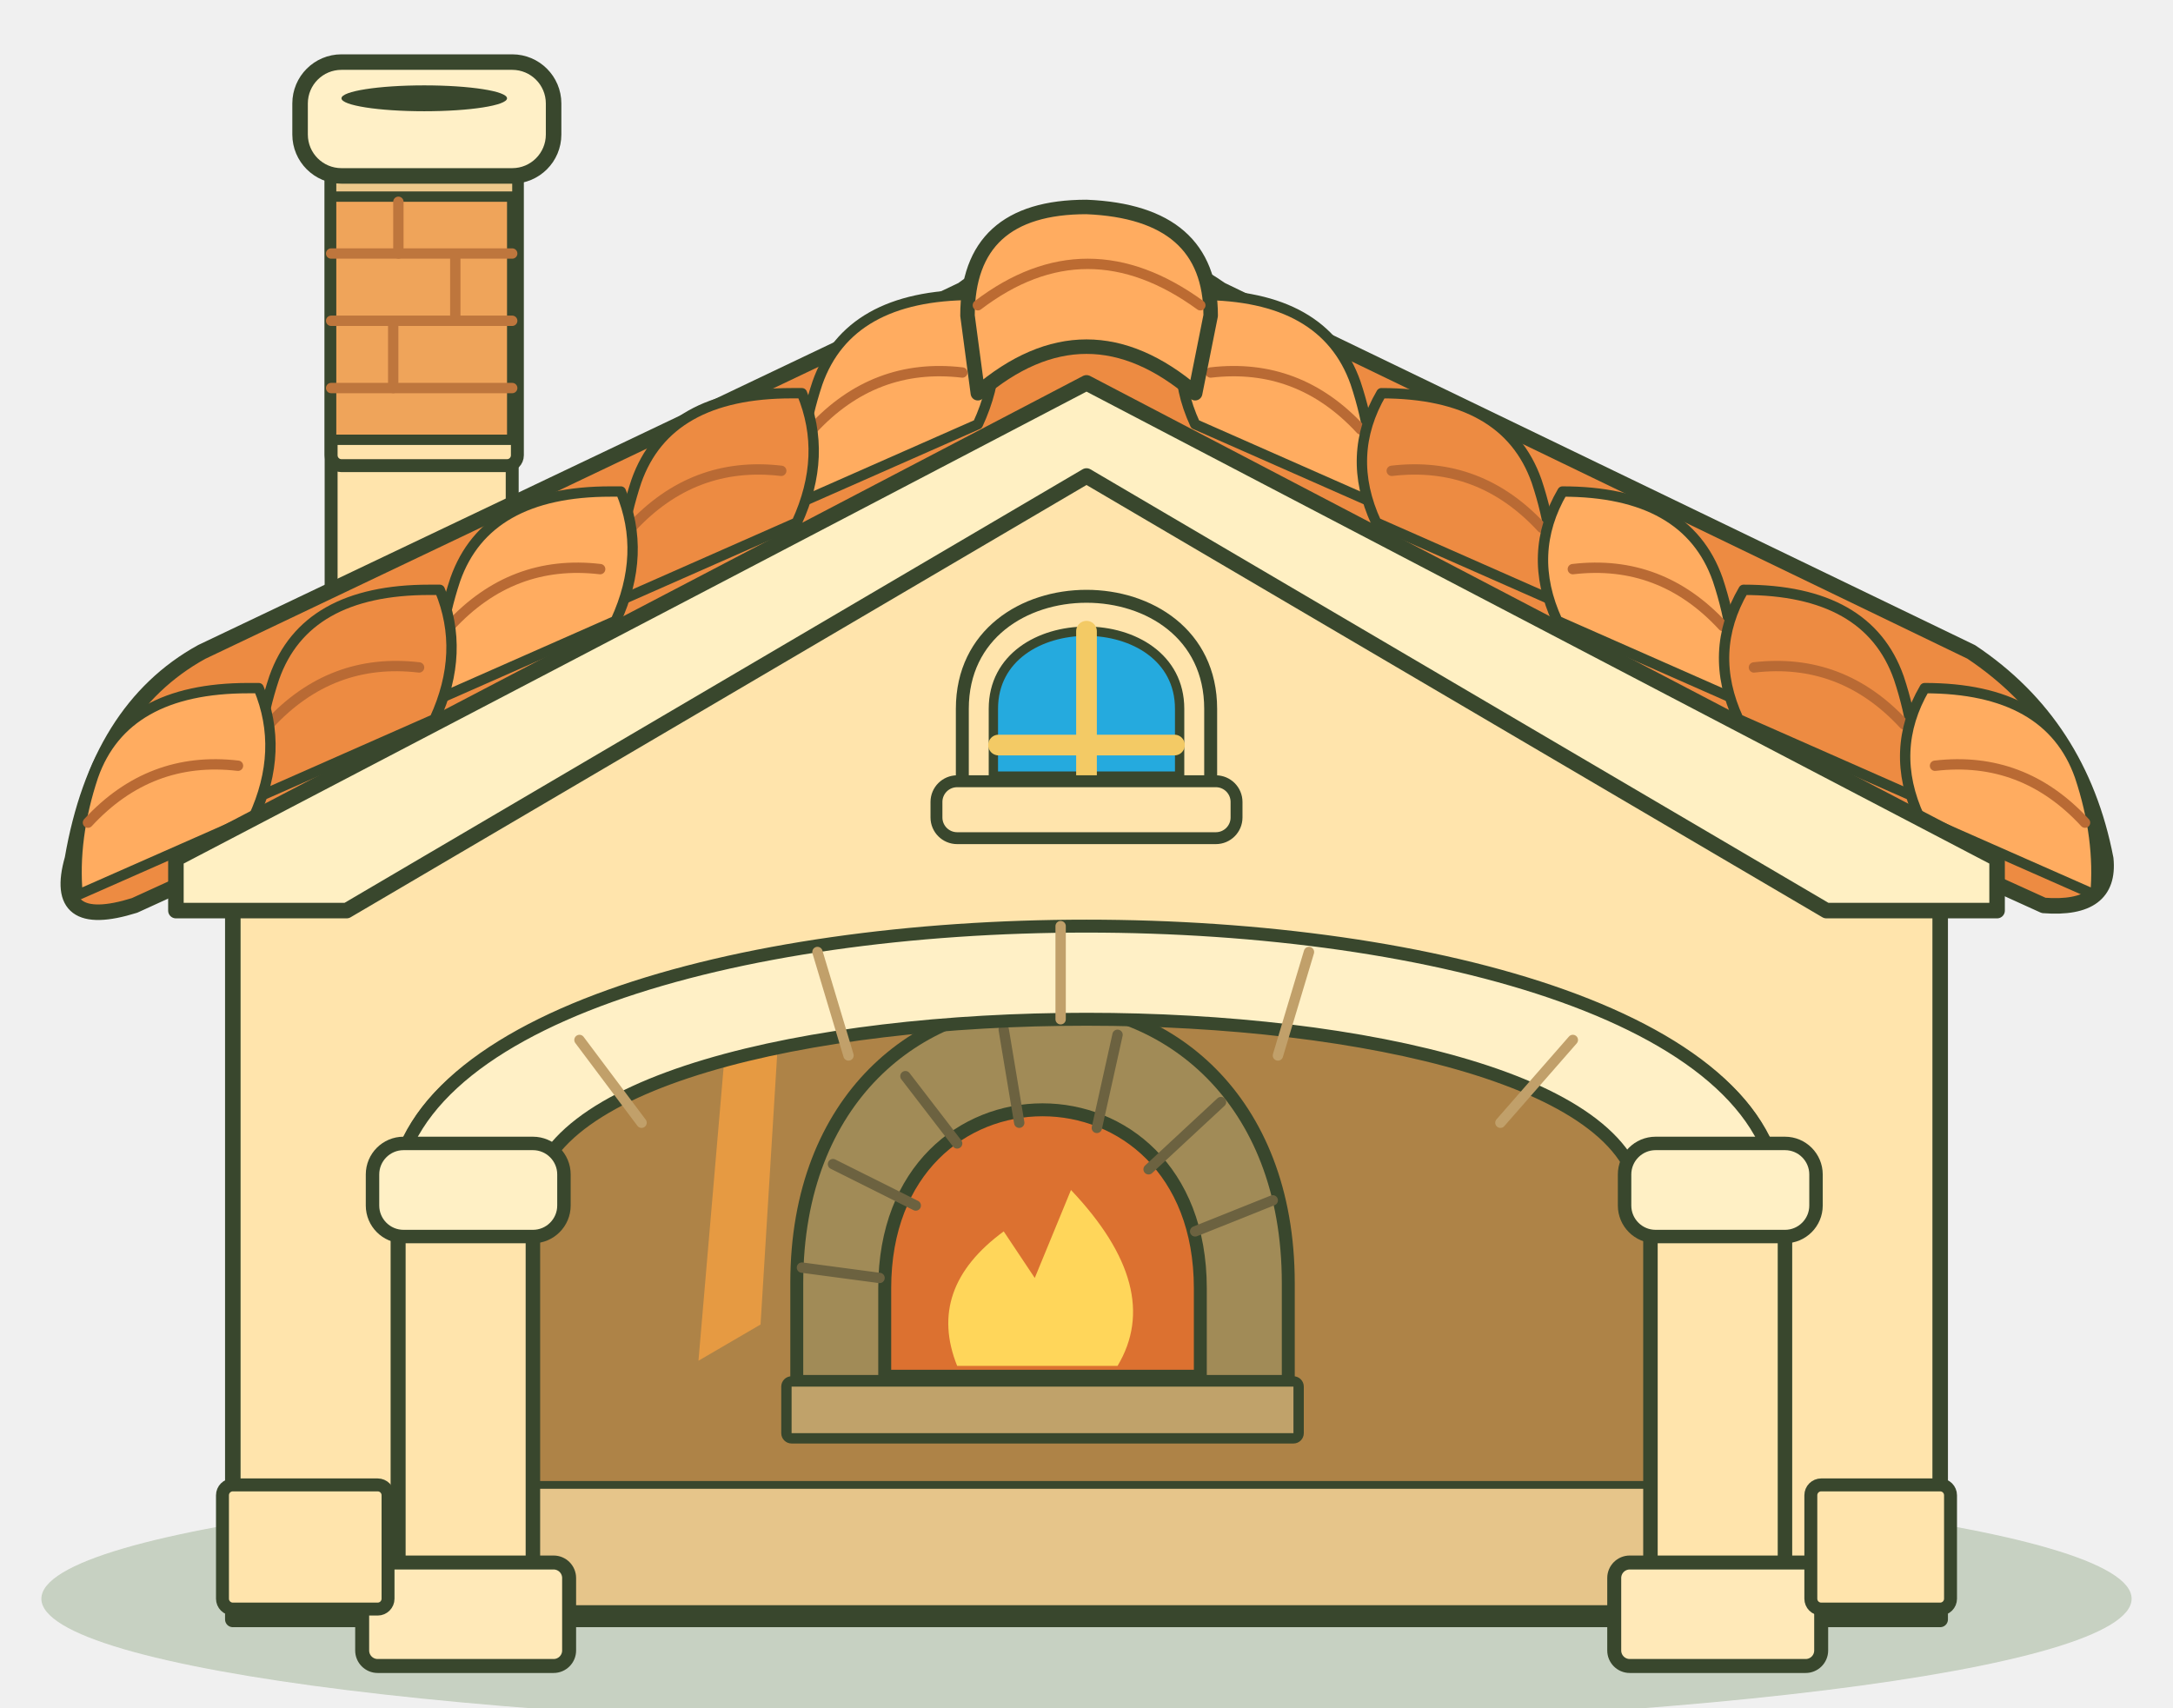
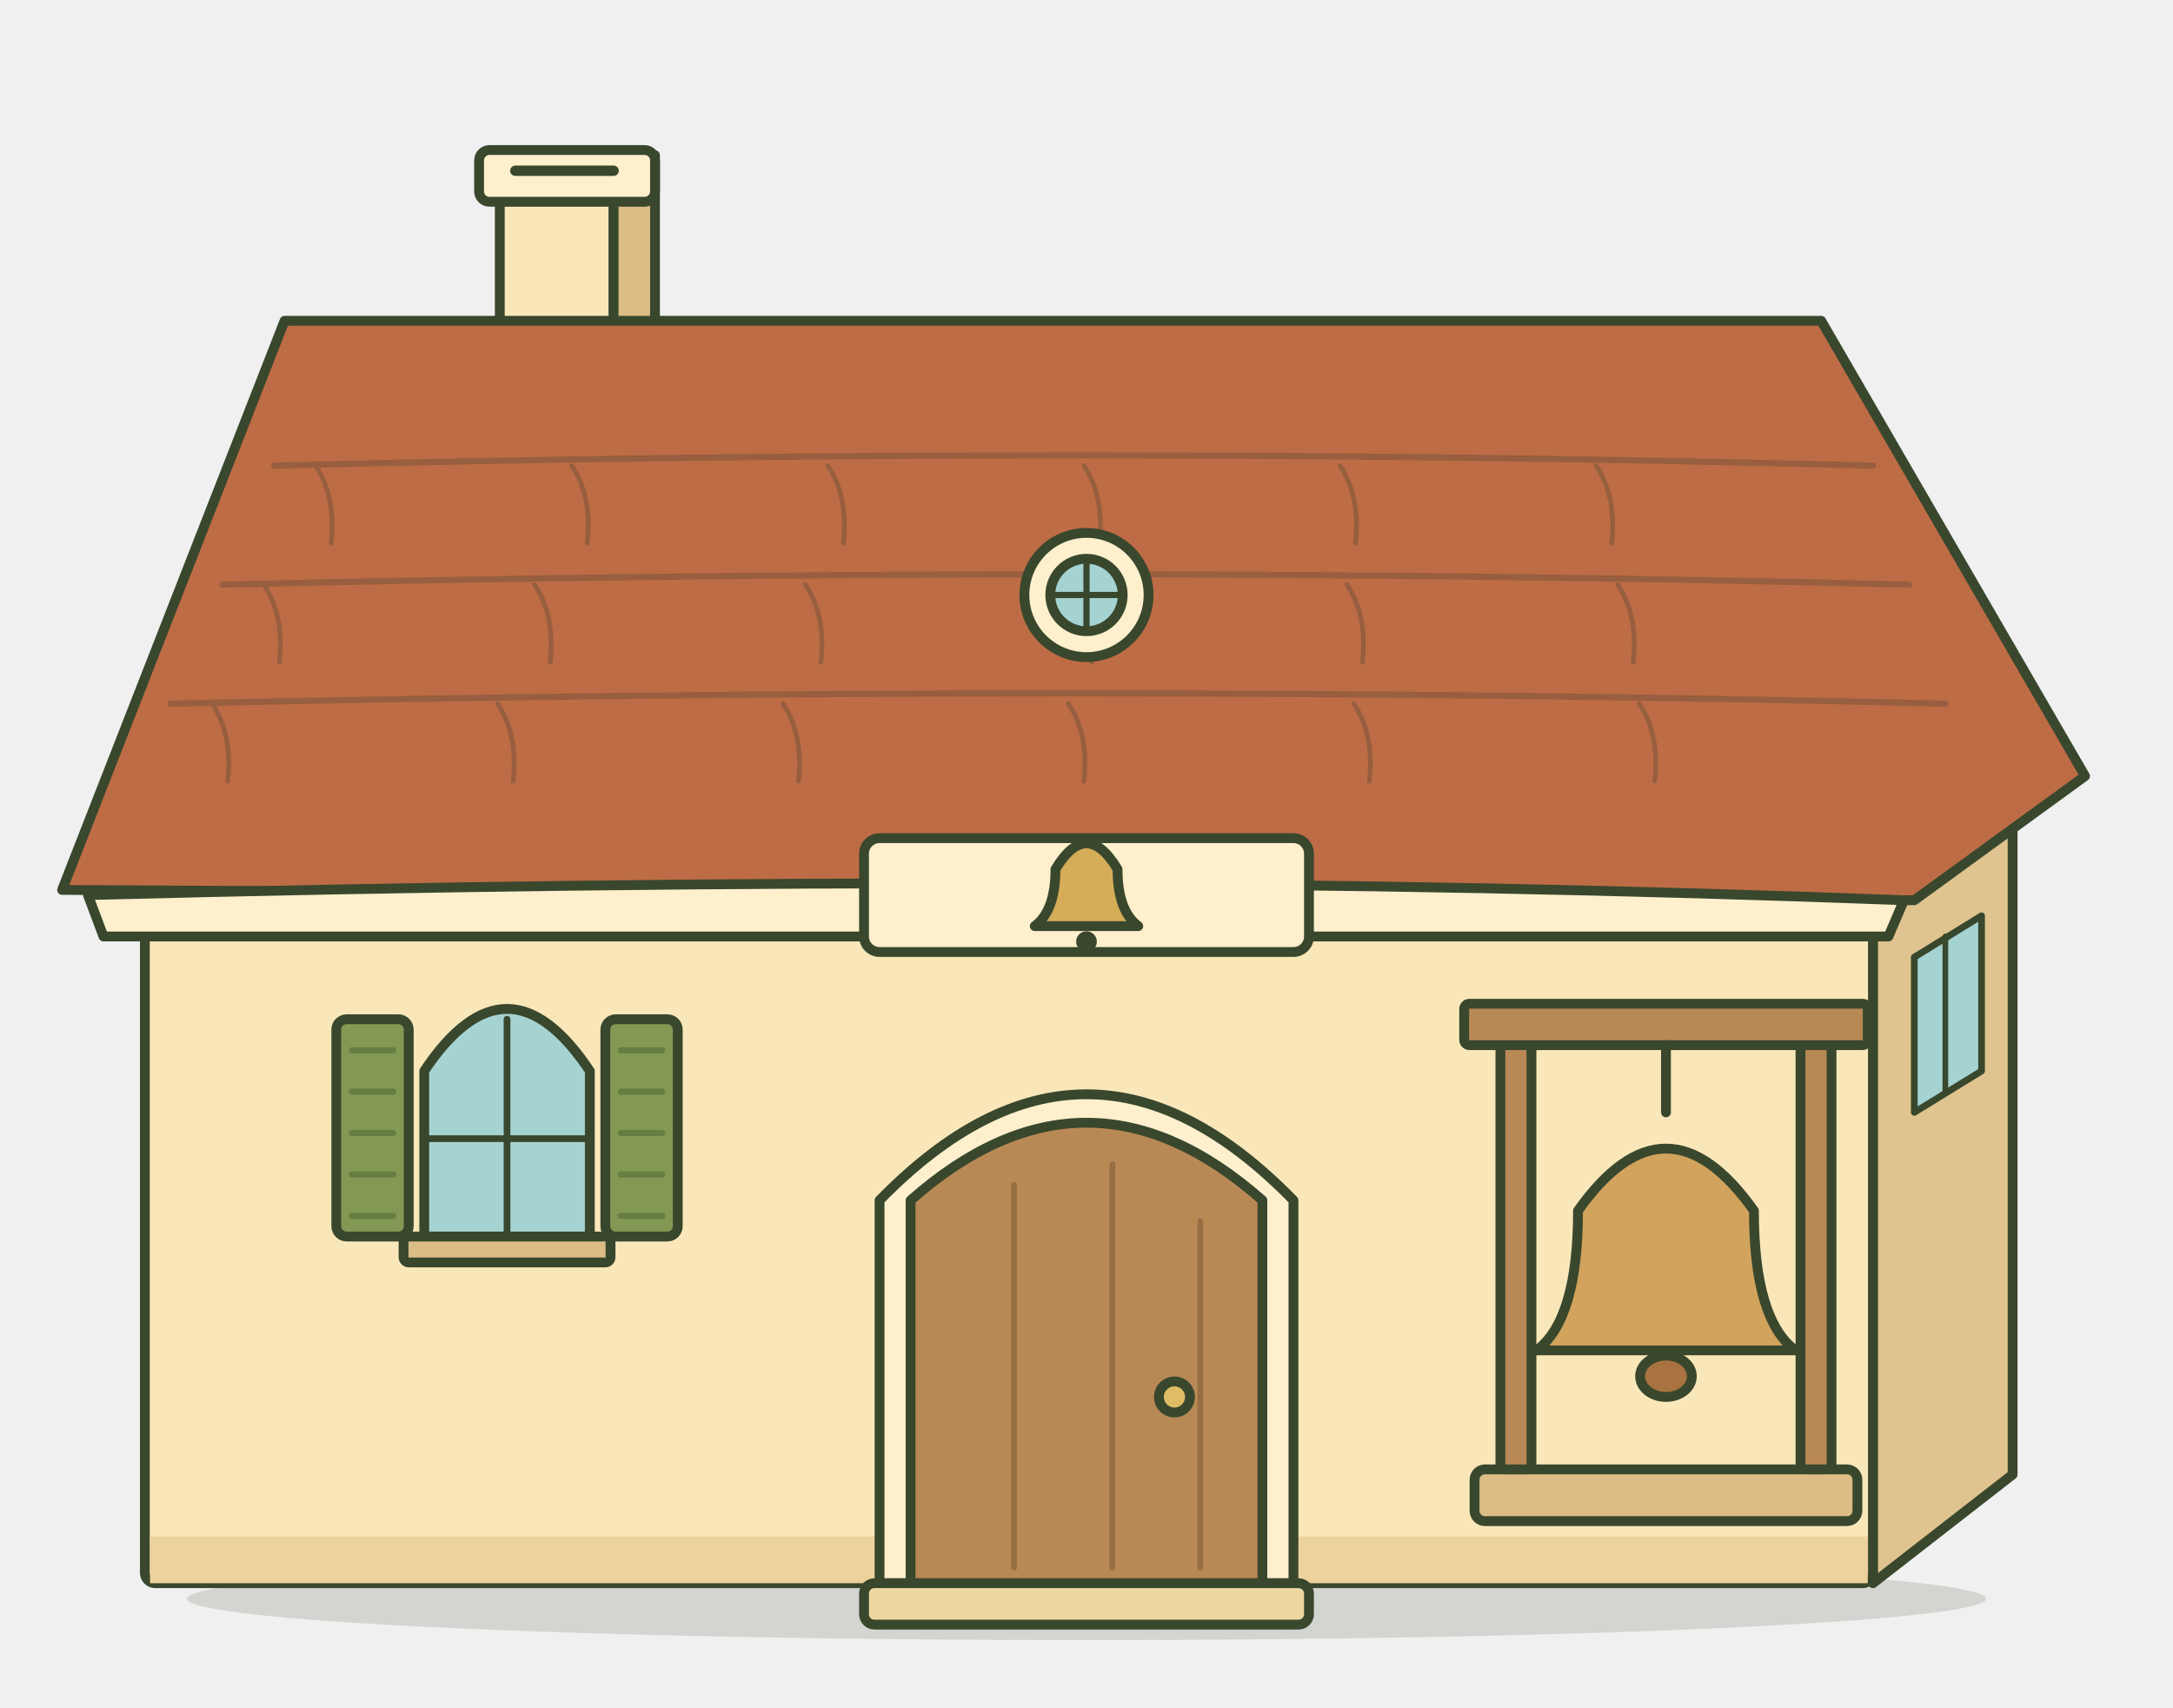
- <svg xmlns="http://www.w3.org/2000/svg" width="420" height="330" viewBox="0 0 420 330">
-   <g transform="scale(1.0 1.0)">
-     <ellipse cx="210" cy="309" rx="202" ry="25" fill="#426b2c" opacity="0.24" stroke="#39472d" stroke-width="0" />
-     <rect x="64" y="31" width="35" height="123" rx="2" fill="#ffe4ac" stroke="#39472d" stroke-width="2.5" />
-     <rect x="64" y="25" width="36" height="65" rx="2" fill="#ffe4ac" stroke="#39472d" stroke-width="2.5" />
-     <path d="M65 31h34v49l-34-14Z" fill="#edc98c" stroke="none" stroke-width="0" stroke-linejoin="round" stroke-linecap="round" />
-     <rect x="58" y="12" width="49" height="22" rx="8" fill="#fff0c7" stroke="#39472d" stroke-width="3" />
-     <ellipse cx="82" cy="19" rx="16" ry="2.5" fill="#39472d" opacity="1" stroke="#39472d" stroke-width="0" />
-     <rect x="64" y="38" width="35" height="47" rx="0" fill="#efa45a" stroke="#39472d" stroke-width="2" />
-     <path d="M64 49h35" fill="none" stroke="#be763d" stroke-width="2" stroke-linejoin="round" stroke-linecap="round" />
-     <path d="M64 62h35" fill="none" stroke="#be763d" stroke-width="2" stroke-linejoin="round" stroke-linecap="round" />
-     <path d="M64 75h35" fill="none" stroke="#be763d" stroke-width="2" stroke-linejoin="round" stroke-linecap="round" />
-     <path d="M77 39V49 M88 50V62 M76 63V75" fill="none" stroke="#be763d" stroke-width="2" stroke-linejoin="round" stroke-linecap="round" />
-     <path d="M45 159L210 67L375 159V313H45Z" fill="#ffe4ac" stroke="#39472d" stroke-width="3" stroke-linejoin="round" stroke-linecap="round" />
-     <path d="M77 299V231C77 164 343 164 343 231V299Z" fill="#997137" stroke="#39472d" stroke-width="3" stroke-linejoin="round" stroke-linecap="round" />
-     <path d="M93 297V231C93 182 327 182 327 231V297Z" fill="#ae8347" stroke="none" stroke-width="0" stroke-linejoin="round" stroke-linecap="round" />
-     <path d="M141 193L151 191L147 256L135 263Z" fill="#e69a42" stroke="none" stroke-width="0" stroke-linejoin="round" stroke-linecap="round" />
-     <rect x="85" y="287" width="252" height="24" rx="1" fill="#e6c58a" stroke="#39472d" stroke-width="1.5" />
-     <path d="M154 267V248C154 176 249 176 249 248V267Z" fill="#a18b57" stroke="#39472d" stroke-width="2.5" stroke-linejoin="round" stroke-linecap="round" />
-     <path d="M171 266V249C171 203 232 203 232 249V266Z" fill="#dc7130" stroke="#39472d" stroke-width="2.5" stroke-linejoin="round" stroke-linecap="round" />
-     <path d="M185 264Q179 249 194 238L200 247L207 230Q225 249 216 264Z" fill="#ffd65a" stroke="none" stroke-width="0" stroke-linejoin="round" stroke-linecap="round" />
-     <path d="M155 245L170 247 M161 225L177 233 M175 208L185 221 M194 199L197 217 M216 200L212 218 M236 213L222 226 M246 232L231 238" fill="none" stroke="#6c6240" stroke-width="2" stroke-linejoin="round" stroke-linecap="round" />
-     <rect x="152" y="267" width="99" height="11" rx="1" fill="#c0a26a" stroke="#39472d" stroke-width="2" />
-     <path d="M14 166Q19 137 39 126L186.0 56Q210.0 38 236.0 56L381 126Q402 140 407 166Q408 176 395 175L210.0 91L26 175Q10 180 14 166Z" fill="#ed8b42" stroke="#39472d" stroke-width="3" stroke-linejoin="round" stroke-linecap="round" />
-     <path d="M188.0 57q-24 0 -30 17q-4 12 -3 23l34 -15q6 -13 1 -25Z" fill="#ffac60" stroke="#39472d" stroke-width="2" stroke-linejoin="round" stroke-linecap="round" />
-     <path d="M186.0 72q-17 -2 -29 11" fill="none" stroke="#b96a34" stroke-width="2" stroke-linejoin="round" stroke-linecap="round" />
-     <path d="M153.0 76q-24 0 -30 17q-4 12 -3 23l34 -15q6 -13 1 -25Z" fill="#ed8b42" stroke="#39472d" stroke-width="2" stroke-linejoin="round" stroke-linecap="round" />
-     <path d="M151.0 91q-17 -2 -29 11" fill="none" stroke="#b96a34" stroke-width="2" stroke-linejoin="round" stroke-linecap="round" />
-     <path d="M118.0 95q-24 0 -30 17q-4 12 -3 23l34 -15q6 -13 1 -25Z" fill="#ffac60" stroke="#39472d" stroke-width="2" stroke-linejoin="round" stroke-linecap="round" />
-     <path d="M116.0 110q-17 -2 -29 11" fill="none" stroke="#b96a34" stroke-width="2" stroke-linejoin="round" stroke-linecap="round" />
-     <path d="M83.0 114q-24 0 -30 17q-4 12 -3 23l34 -15q6 -13 1 -25Z" fill="#ed8b42" stroke="#39472d" stroke-width="2" stroke-linejoin="round" stroke-linecap="round" />
-     <path d="M81.0 129q-17 -2 -29 11" fill="none" stroke="#b96a34" stroke-width="2" stroke-linejoin="round" stroke-linecap="round" />
-     <path d="M48.0 133q-24 0 -30 17q-4 12 -3 23l34 -15q6 -13 1 -25Z" fill="#ffac60" stroke="#39472d" stroke-width="2" stroke-linejoin="round" stroke-linecap="round" />
-     <path d="M46.0 148q-17 -2 -29 11" fill="none" stroke="#b96a34" stroke-width="2" stroke-linejoin="round" stroke-linecap="round" />
-     <path d="M232.0 57q24 0 30 17q4 12 3 23l-34 -15q-6 -13 1 -25Z" fill="#ffac60" stroke="#39472d" stroke-width="2" stroke-linejoin="round" stroke-linecap="round" />
-     <path d="M234.0 72q17 -2 29 11" fill="none" stroke="#b96a34" stroke-width="2" stroke-linejoin="round" stroke-linecap="round" />
-     <path d="M267.0 76q24 0 30 17q4 12 3 23l-34 -15q-6 -13 1 -25Z" fill="#ed8b42" stroke="#39472d" stroke-width="2" stroke-linejoin="round" stroke-linecap="round" />
-     <path d="M269.0 91q17 -2 29 11" fill="none" stroke="#b96a34" stroke-width="2" stroke-linejoin="round" stroke-linecap="round" />
-     <path d="M302.0 95q24 0 30 17q4 12 3 23l-34 -15q-6 -13 1 -25Z" fill="#ffac60" stroke="#39472d" stroke-width="2" stroke-linejoin="round" stroke-linecap="round" />
-     <path d="M304.0 110q17 -2 29 11" fill="none" stroke="#b96a34" stroke-width="2" stroke-linejoin="round" stroke-linecap="round" />
-     <path d="M337.0 114q24 0 30 17q4 12 3 23l-34 -15q-6 -13 1 -25Z" fill="#ed8b42" stroke="#39472d" stroke-width="2" stroke-linejoin="round" stroke-linecap="round" />
-     <path d="M339.0 129q17 -2 29 11" fill="none" stroke="#b96a34" stroke-width="2" stroke-linejoin="round" stroke-linecap="round" />
-     <path d="M372.0 133q24 0 30 17q4 12 3 23l-34 -15q-6 -13 1 -25Z" fill="#ffac60" stroke="#39472d" stroke-width="2" stroke-linejoin="round" stroke-linecap="round" />
-     <path d="M374.0 148q17 -2 29 11" fill="none" stroke="#b96a34" stroke-width="2" stroke-linejoin="round" stroke-linecap="round" />
-     <path d="M187.0 61Q187.0 40 210.0 40Q234.0 41 234.0 61L231.0 76Q210.0 58 189.0 76Z" fill="#ffac60" stroke="#39472d" stroke-width="2.8" stroke-linejoin="round" stroke-linecap="round" />
-     <path d="M189.0 59Q210.0 43 232.0 59" fill="none" stroke="#bc6b32" stroke-width="2" stroke-linejoin="round" stroke-linecap="round" />
-     <path d="M34 166L210 74L386 166V176H353L210 92L67 176H34Z" fill="#fff0c3" stroke="#39472d" stroke-width="3" stroke-linejoin="round" stroke-linecap="round" />
-     <path d="M186 154V137C186 108 234 108 234 137V154Z" fill="#ffe4ac" stroke="#39472d" stroke-width="2.5" stroke-linejoin="round" stroke-linecap="round" />
-     <path d="M192 150V137C192 117 228 117 228 137V150Z" fill="#25aade" stroke="#39472d" stroke-width="1.8" stroke-linejoin="round" stroke-linecap="round" />
-     <path d="M210.0 122V151 M193 144H227" fill="none" stroke="#f3ca65" stroke-width="4" stroke-linejoin="round" stroke-linecap="round" />
-     <rect x="181" y="151" width="58" height="11" rx="4" fill="#ffe4ac" stroke="#39472d" stroke-width="2.3" />
-     <path d="M76 233C76 161 344 161 344 233H317C317 185 103 185 103 233Z" fill="#fff0c6" stroke="#39472d" stroke-width="2.5" stroke-linejoin="round" stroke-linecap="round" />
-     <path d="M112 201L124 217" fill="none" stroke="#c1a06a" stroke-width="2" stroke-linejoin="round" stroke-linecap="round" />
-     <path d="M158 184L164 204" fill="none" stroke="#c1a06a" stroke-width="2" stroke-linejoin="round" stroke-linecap="round" />
-     <path d="M205 179V197" fill="none" stroke="#c1a06a" stroke-width="2" stroke-linejoin="round" stroke-linecap="round" />
-     <path d="M253 184L247 204" fill="none" stroke="#c1a06a" stroke-width="2" stroke-linejoin="round" stroke-linecap="round" />
-     <path d="M304 201L290 217" fill="none" stroke="#c1a06a" stroke-width="2" stroke-linejoin="round" stroke-linecap="round" />
-     <rect x="77" y="232" width="26" height="74" rx="2" fill="#ffe4ac" stroke="#39472d" stroke-width="2.8" />
-     <rect x="72" y="221" width="37" height="18" rx="6" fill="#fff0c5" stroke="#39472d" stroke-width="2.6" />
-     <rect x="70" y="302" width="40" height="20" rx="3" fill="#ffe9b8" stroke="#39472d" stroke-width="2.7" />
-     <rect x="319" y="232" width="26" height="74" rx="2" fill="#ffe4ac" stroke="#39472d" stroke-width="2.8" />
-     <rect x="314" y="221" width="37" height="18" rx="6" fill="#fff0c5" stroke="#39472d" stroke-width="2.6" />
-     <rect x="312" y="302" width="40" height="20" rx="3" fill="#ffe9b8" stroke="#39472d" stroke-width="2.7" />
-     <rect x="43" y="287" width="32" height="24" rx="2" fill="#ffe4ac" stroke="#39472d" stroke-width="2.5" />
-     <rect x="350" y="287" width="27" height="24" rx="2" fill="#ffe4ac" stroke="#39472d" stroke-width="2.5" />
+ <svg xmlns="http://www.w3.org/2000/svg" width="420" height="330" viewBox="0 0 420 330" stroke-linecap="round" stroke-linejoin="round">
+   <g data-camera="home-front-roof-side">
+     <ellipse cx="210" cy="309" rx="173.88" ry="8" fill="#39472d" stroke="none" stroke-width="0" opacity=".16" data-contact-shadow="true" />
+     <rect x="96.6" y="35" width="22" height="132" rx="1" fill="#fae7b9" stroke="#39472d" stroke-width="1.9" />
+     <path d="M118.6 35l8 -5v132l-8 5Z" fill="#dbbd85" stroke="#39472d" stroke-width="1.9" />
+     <rect x="92.6" y="29" width="34" height="10" rx="2" fill="#fff0cd" stroke="#39472d" stroke-width="1.9" />
+     <path d="M99.6 33h19" fill="none" stroke="#39472d" stroke-width="2" />
+     <path d="M362 157L389 137V285L362 306Z" fill="#dfc48f" stroke="#39472d" stroke-width="1.9" />
+     <rect x="28" y="157" width="334" height="149" rx="2" fill="#fae7b9" stroke="#39472d" stroke-width="1.9" />
+     <path d="M29 297H361V306H29Z" fill="#ecd29b" stroke="none" stroke-width="1.9" />
+     <path d="M370 185l13 -8v30l-13 8Z" fill="#a5d3d2" stroke="#39472d" stroke-width="1.3" />
+     <path d="M376 181v30" fill="none" stroke="#39472d" stroke-width="1.1" />
+     <g data-roof-plane="hip">
+       <path d="M12 172L55 62H352L403 150L370 174Z" fill="#be6c45" stroke="#39472d" stroke-width="1.9" />
+       <defs>
+         <clipPath id="bellpeep-foundry-roof">
+           <path d="M12 172L55 62H352L403 150L370 174Z" fill="#fff" stroke="none" stroke-width="1.9" />
+         </clipPath>
+       </defs>
+       <g clip-path="url(#bellpeep-foundry-roof)">
+         <path d="M53 90Q210 86 362 90" fill="none" stroke="#975e40" stroke-width="1.2" />
+         <path d="M61 90q4 6 3 15" fill="none" stroke="#975e40" stroke-width="0.9" />
+         <path d="M110.5 90q4 6 3 15" fill="none" stroke="#975e40" stroke-width="0.9" />
+         <path d="M160 90q4 6 3 15" fill="none" stroke="#975e40" stroke-width="0.9" />
+         <path d="M209.5 90q4 6 3 15" fill="none" stroke="#975e40" stroke-width="0.9" />
+         <path d="M259 90q4 6 3 15" fill="none" stroke="#975e40" stroke-width="0.9" />
+         <path d="M308.5 90q4 6 3 15" fill="none" stroke="#975e40" stroke-width="0.9" />
+         <path d="M43 113Q210 109 369 113" fill="none" stroke="#975e40" stroke-width="1.2" />
+         <path d="M51 113q4 6 3 15" fill="none" stroke="#975e40" stroke-width="0.9" />
+         <path d="M103.33 113q4 6 3 15" fill="none" stroke="#975e40" stroke-width="0.9" />
+         <path d="M155.67 113q4 6 3 15" fill="none" stroke="#975e40" stroke-width="0.9" />
+         <path d="M208 113q4 6 3 15" fill="none" stroke="#975e40" stroke-width="0.9" />
+         <path d="M260.33 113q4 6 3 15" fill="none" stroke="#975e40" stroke-width="0.9" />
+         <path d="M312.67 113q4 6 3 15" fill="none" stroke="#975e40" stroke-width="0.9" />
+         <path d="M33 136Q210 132 376 136" fill="none" stroke="#975e40" stroke-width="1.2" />
+         <path d="M41 136q4 6 3 15" fill="none" stroke="#975e40" stroke-width="0.9" />
+         <path d="M96.17 136q4 6 3 15" fill="none" stroke="#975e40" stroke-width="0.9" />
+         <path d="M151.33 136q4 6 3 15" fill="none" stroke="#975e40" stroke-width="0.9" />
+         <path d="M206.5 136q4 6 3 15" fill="none" stroke="#975e40" stroke-width="0.9" />
+         <path d="M261.67 136q4 6 3 15" fill="none" stroke="#975e40" stroke-width="0.9" />
+         <path d="M316.83 136q4 6 3 15" fill="none" stroke="#975e40" stroke-width="0.9" />
+       </g>
+       <path d="M17 173Q210 168 368 174L365 181H20Z" fill="#fff0cd" stroke="#39472d" stroke-width="1.9" />
+     </g>
+     <ellipse cx="210" cy="115" rx="12" ry="12" fill="#fff0cd" stroke="#39472d" stroke-width="1.9" />
+     <ellipse cx="210" cy="115" rx="7" ry="7" fill="#a5d3d2" stroke="#39472d" stroke-width="1.9" />
+     <path d="M203 115H217M210 108V122" fill="none" stroke="#39472d" stroke-width="1.2" />
+     <g data-door-width="68" data-door-height="92" data-threshold-y="314">
+       <path d="M170 306V232Q210 191 250 232V306Z" fill="#fff0cd" stroke="#39472d" stroke-width="1.9" />
+       <path d="M176 306V232Q210 202 244 232V306Z" fill="#b98955" stroke="#39472d" stroke-width="1.9" />
+       <path d="M196 229V303M215 225V303M232 236V303" fill="none" stroke="#986e43" stroke-width="1.1" />
+       <ellipse cx="227" cy="270" rx="3" ry="3" fill="#dfbd66" stroke="#39472d" stroke-width="1.9" />
+       <rect x="167" y="306" width="86" height="8" rx="2" fill="#eed6a0" stroke="#39472d" stroke-width="1.9" />
+     </g>
+     <path d="M82 239V207Q98 183 114 207V239Z" fill="#a5d3d2" stroke="#39472d" stroke-width="1.9" />
+     <path d="M98 197V239M82 220.08H114" fill="none" stroke="#39472d" stroke-width="1.3" />
+     <rect x="65" y="197" width="14" height="42" rx="2" fill="#839953" stroke="#39472d" stroke-width="1.9" />
+     <path d="M68 203h8" fill="none" stroke="#667e42" stroke-width="1.2" />
+     <path d="M68 211h8" fill="none" stroke="#667e42" stroke-width="1.2" />
+     <path d="M68 219h8" fill="none" stroke="#667e42" stroke-width="1.2" />
+     <path d="M68 227h8" fill="none" stroke="#667e42" stroke-width="1.2" />
+     <path d="M68 235h8" fill="none" stroke="#667e42" stroke-width="1.2" />
+     <rect x="117" y="197" width="14" height="42" rx="2" fill="#839953" stroke="#39472d" stroke-width="1.9" />
+     <path d="M120 203h8" fill="none" stroke="#667e42" stroke-width="1.2" />
+     <path d="M120 211h8" fill="none" stroke="#667e42" stroke-width="1.2" />
+     <path d="M120 219h8" fill="none" stroke="#667e42" stroke-width="1.2" />
+     <path d="M120 227h8" fill="none" stroke="#667e42" stroke-width="1.2" />
+     <path d="M120 235h8" fill="none" stroke="#667e42" stroke-width="1.2" />
+     <rect x="78" y="239" width="40" height="5" rx="1" fill="#dbbd85" stroke="#39472d" stroke-width="1.9" />
+     <rect x="285" y="284" width="74" height="10" rx="2" fill="#dbbd85" stroke="#39472d" stroke-width="1.9" />
+     <rect x="290" y="198" width="6" height="86" rx="1" fill="#b98955" stroke="#39472d" stroke-width="1.9" />
+     <rect x="348" y="198" width="6" height="86" rx="1" fill="#b98955" stroke="#39472d" stroke-width="1.9" />
+     <rect x="283" y="194" width="78" height="8" rx="1" fill="#b98955" stroke="#39472d" stroke-width="1.9" />
+     <path d="M322 202v13" fill="none" stroke="#39472d" stroke-width="1.9" />
+     <path d="M297 261Q305 255 305 234Q322 210 339 234Q339 255 347 261Z" fill="#d2a35c" stroke="#39472d" stroke-width="1.9" />
+     <ellipse cx="322" cy="266" rx="5" ry="4" fill="#a87340" stroke="#39472d" stroke-width="1.9" />
+     <rect x="167" y="162" width="86" height="22" rx="3" fill="#fff0cd" stroke="#39472d" stroke-width="1.9" />
+     <path d="M200 179Q204 176 204 168Q210 158 216 168Q216 176 220 179Z" fill="#d5ad58" stroke="#39472d" stroke-width="1.9" />
+     <ellipse cx="210" cy="182" rx="2" ry="2" fill="#39472d" stroke="none" stroke-width="1.9" />
  </g>
</svg>
